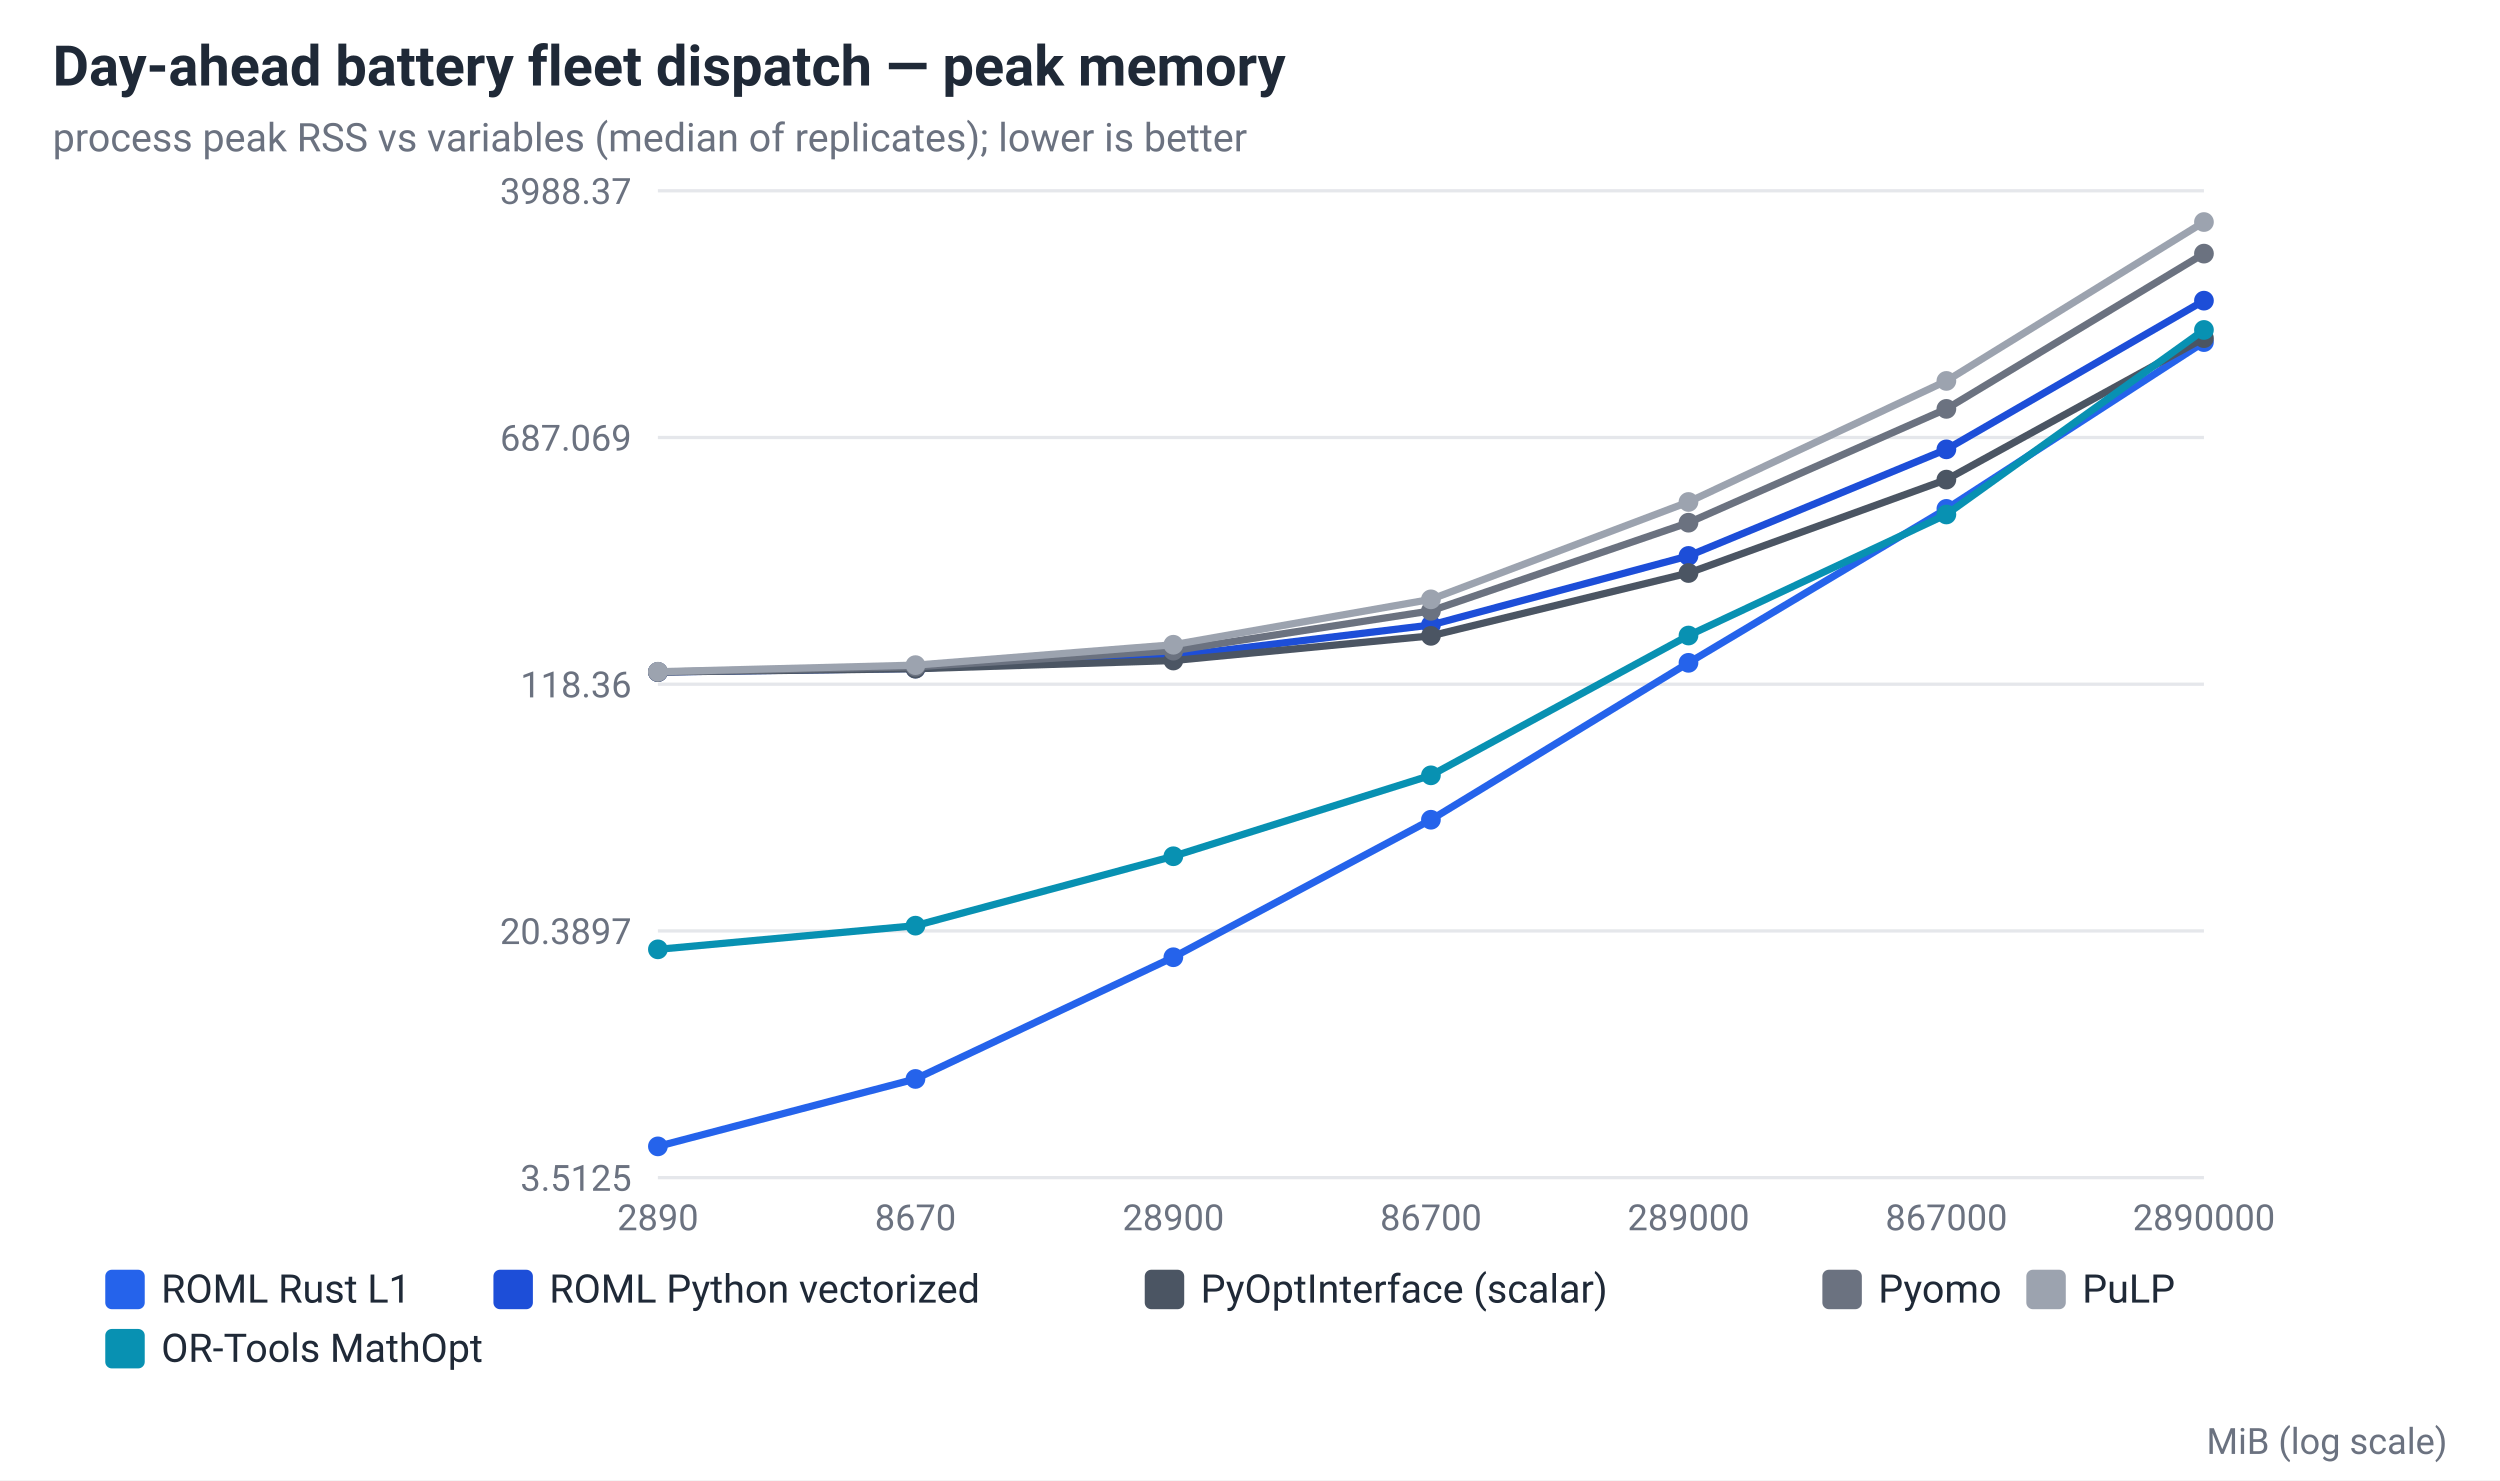
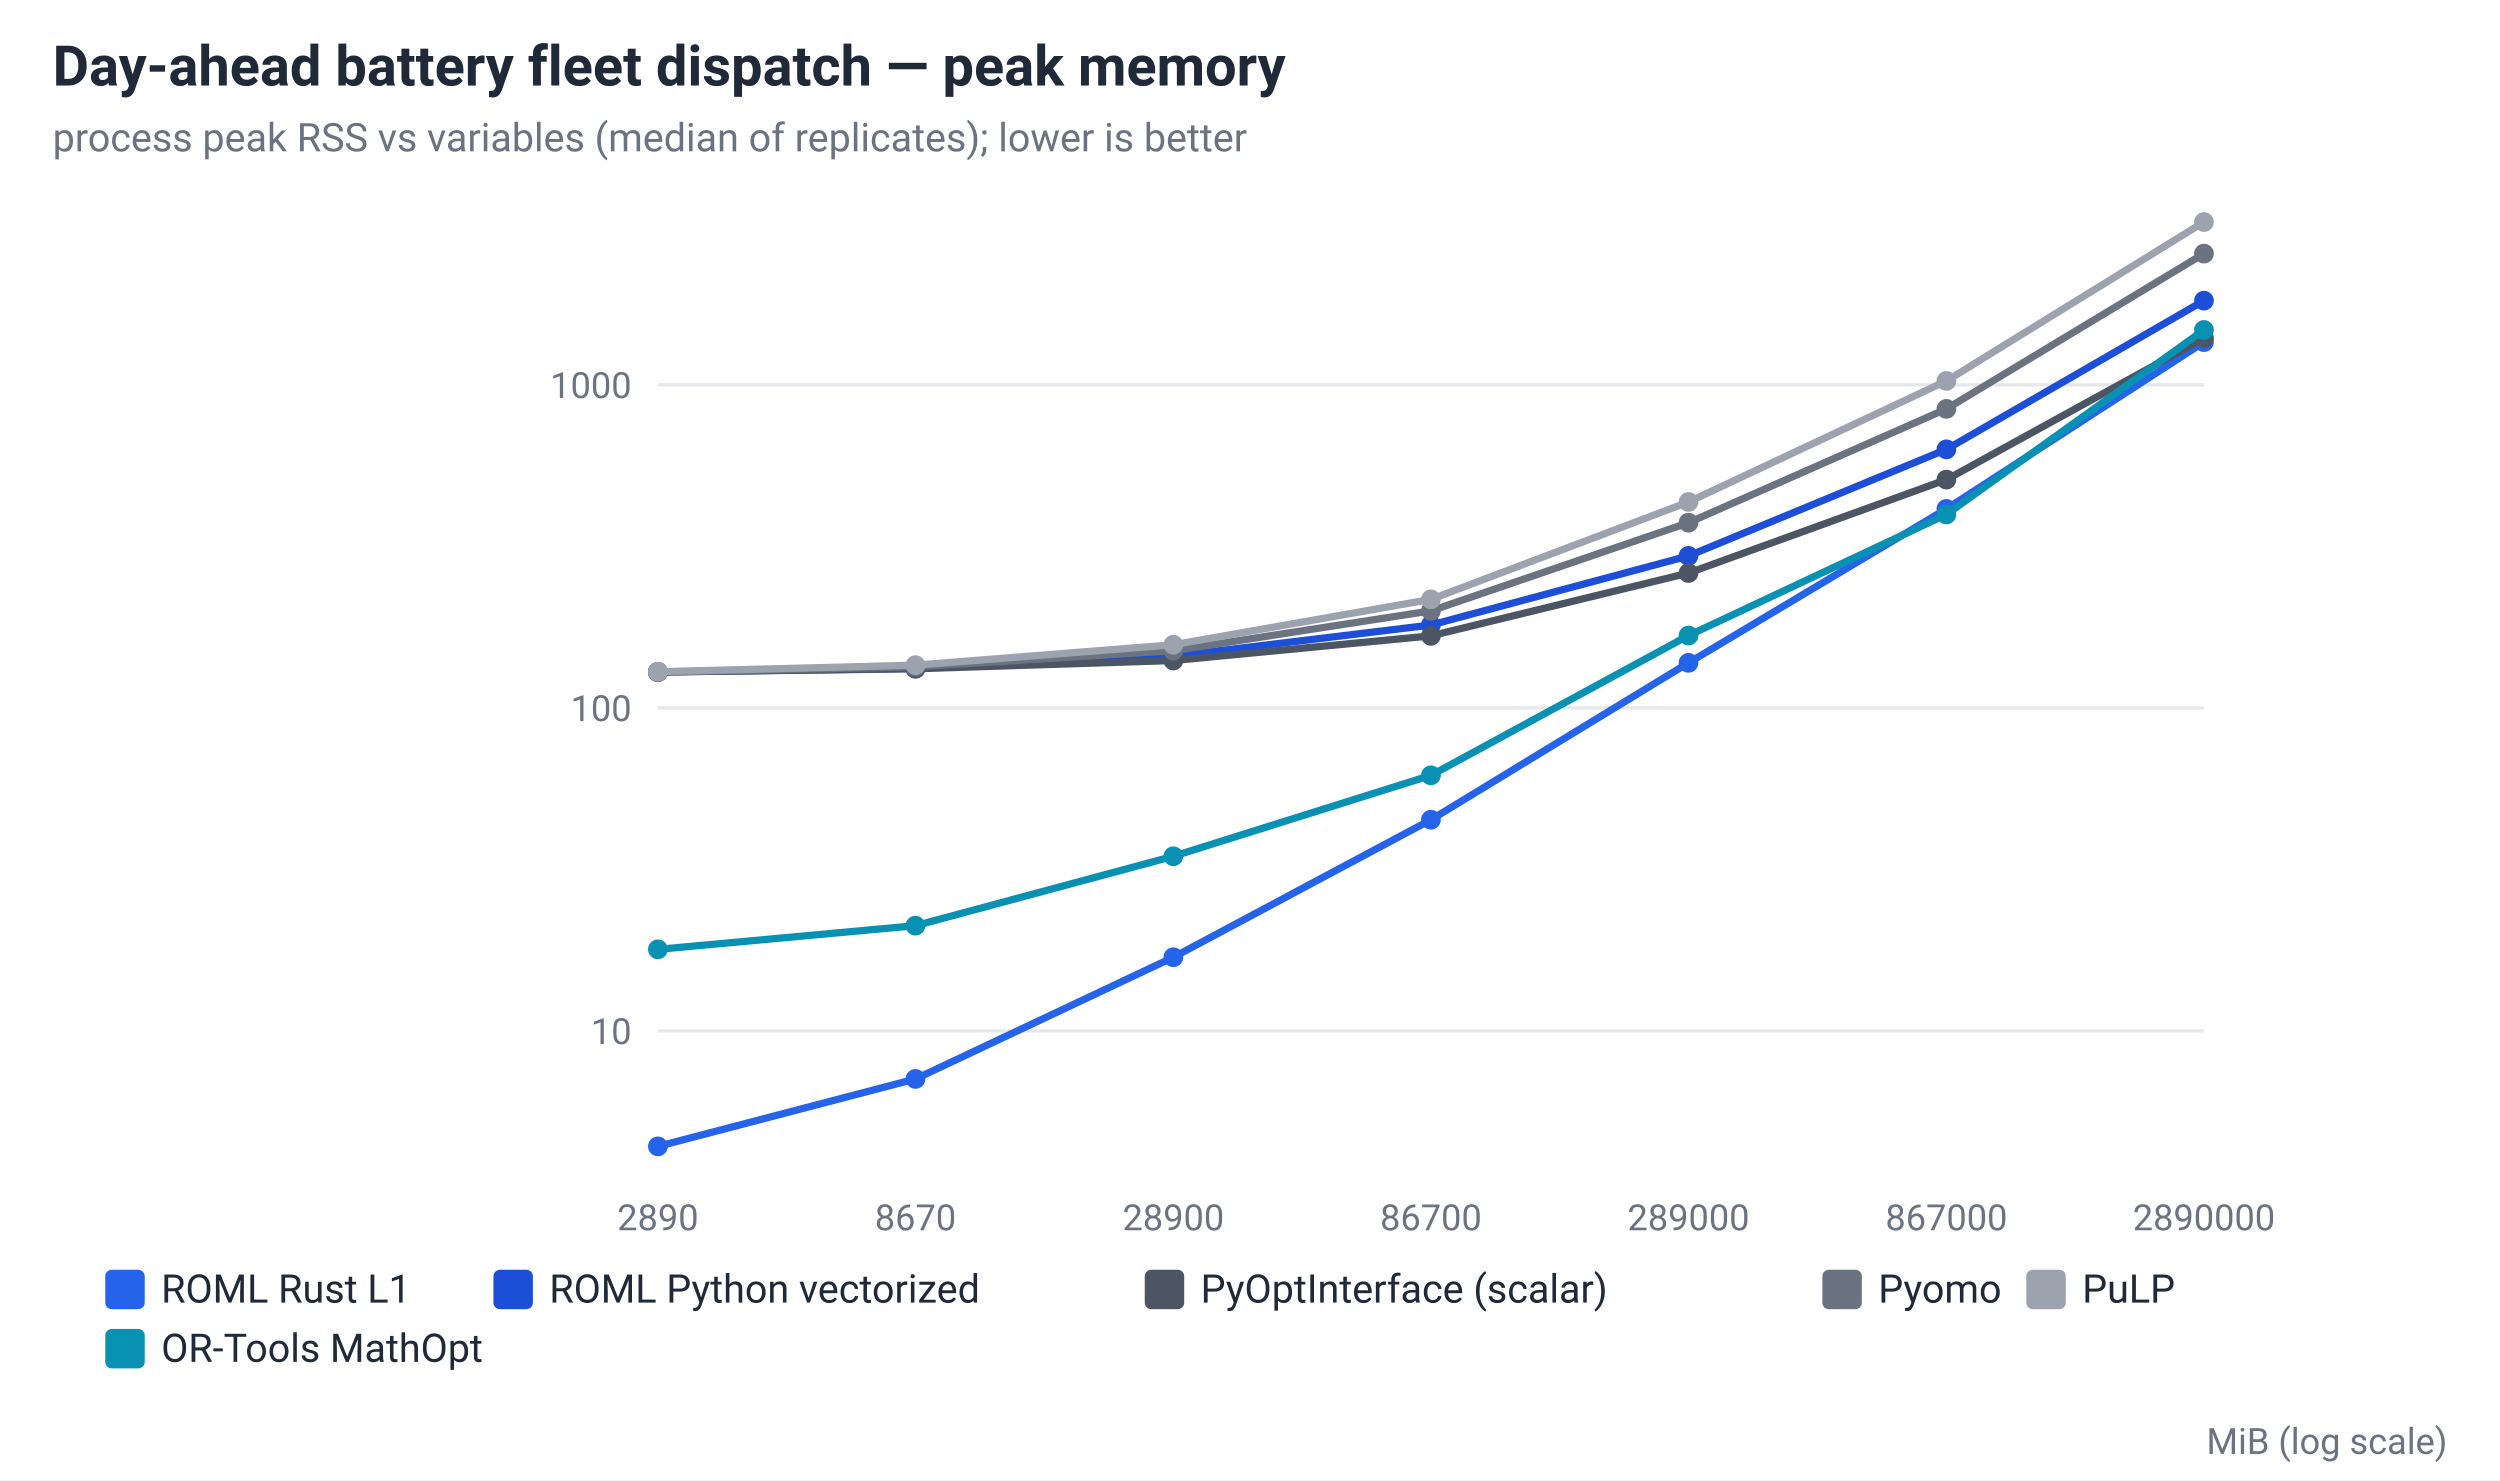
<svg xmlns="http://www.w3.org/2000/svg" width="760" height="450" viewBox="0 0 760 450" font-family="-apple-system,Segoe UI,Roboto,Helvetica,Arial,sans-serif">
  <rect width="760" height="450" fill="#ffffff" />
  <text x="16" y="26" font-size="17" font-weight="700" fill="#1f2937">Day-ahead battery fleet dispatch — peak memory</text>
  <text x="16" y="46" font-size="12" fill="#6b7280">process peak RSS vs variables (median of replicates); lower is better</text>
-   <line x1="200" y1="358.0" x2="670" y2="358.0" stroke="#e5e7eb" stroke-width="1" />
-   <text x="192" y="362.0" font-size="11" fill="#6b7280" text-anchor="end">3.5125</text>
-   <line x1="200" y1="283.0" x2="670" y2="283.0" stroke="#e5e7eb" stroke-width="1" />
-   <text x="192" y="287.0" font-size="11" fill="#6b7280" text-anchor="end">20.3897</text>
-   <line x1="200" y1="208.0" x2="670" y2="208.0" stroke="#e5e7eb" stroke-width="1" />
-   <text x="192" y="212.0" font-size="11" fill="#6b7280" text-anchor="end">118.36</text>
-   <line x1="200" y1="133.0" x2="670" y2="133.0" stroke="#e5e7eb" stroke-width="1" />
-   <text x="192" y="137.0" font-size="11" fill="#6b7280" text-anchor="end">687.069</text>
-   <line x1="200" y1="58.0" x2="670" y2="58.0" stroke="#e5e7eb" stroke-width="1" />
-   <text x="192" y="62.0" font-size="11" fill="#6b7280" text-anchor="end">3988.37</text>
+   <line x1="200" y1="313.4" x2="670" y2="313.4" stroke="#e5e7eb" stroke-width="1" />
+   <text x="192" y="317.4" font-size="11" fill="#6b7280" text-anchor="end">10</text>
+   <line x1="200" y1="215.2" x2="670" y2="215.2" stroke="#e5e7eb" stroke-width="1" />
+   <text x="192" y="219.2" font-size="11" fill="#6b7280" text-anchor="end">100</text>
+   <line x1="200" y1="117.0" x2="670" y2="117.0" stroke="#e5e7eb" stroke-width="1" />
+   <text x="192" y="121.0" font-size="11" fill="#6b7280" text-anchor="end">1000</text>
  <text x="200.0" y="374.0" font-size="11" fill="#6b7280" text-anchor="middle">2890</text>
  <text x="278.3" y="374.0" font-size="11" fill="#6b7280" text-anchor="middle">8670</text>
  <text x="356.7" y="374.0" font-size="11" fill="#6b7280" text-anchor="middle">28900</text>
  <text x="435.0" y="374.0" font-size="11" fill="#6b7280" text-anchor="middle">86700</text>
  <text x="513.3" y="374.0" font-size="11" fill="#6b7280" text-anchor="middle">289000</text>
  <text x="591.7" y="374.0" font-size="11" fill="#6b7280" text-anchor="middle">867000</text>
  <text x="670.0" y="374.0" font-size="11" fill="#6b7280" text-anchor="middle">2890000</text>
  <polyline points="200.0,348.5 278.3,328.0 356.7,291.0 435.0,249.2 513.3,201.5 591.7,154.7 670.0,104.0" fill="none" stroke="#2563eb" stroke-width="2.2" />
  <circle cx="200.0" cy="348.5" r="3" fill="#2563eb" />
  <circle cx="278.3" cy="328.0" r="3" fill="#2563eb" />
  <circle cx="356.7" cy="291.0" r="3" fill="#2563eb" />
  <circle cx="435.0" cy="249.2" r="3" fill="#2563eb" />
  <circle cx="513.3" cy="201.5" r="3" fill="#2563eb" />
  <circle cx="591.7" cy="154.7" r="3" fill="#2563eb" />
  <circle cx="670.0" cy="104.0" r="3" fill="#2563eb" />
  <polyline points="200.0,204.3 278.3,203.2 356.7,199.5 435.0,190.0 513.3,169.0 591.7,136.6 670.0,91.4" fill="none" stroke="#1d4ed8" stroke-width="2.2" />
  <circle cx="200.0" cy="204.3" r="3" fill="#1d4ed8" />
  <circle cx="278.3" cy="203.2" r="3" fill="#1d4ed8" />
  <circle cx="356.7" cy="199.5" r="3" fill="#1d4ed8" />
  <circle cx="435.0" cy="190.0" r="3" fill="#1d4ed8" />
  <circle cx="513.3" cy="169.0" r="3" fill="#1d4ed8" />
  <circle cx="591.7" cy="136.6" r="3" fill="#1d4ed8" />
  <circle cx="670.0" cy="91.4" r="3" fill="#1d4ed8" />
  <polyline points="200.0,204.3 278.3,203.3 356.7,200.8 435.0,193.3 513.3,174.2 591.7,145.8 670.0,102.8" fill="none" stroke="#4b5563" stroke-width="2.2" />
  <circle cx="200.0" cy="204.3" r="3" fill="#4b5563" />
  <circle cx="278.3" cy="203.3" r="3" fill="#4b5563" />
  <circle cx="356.7" cy="200.8" r="3" fill="#4b5563" />
  <circle cx="435.0" cy="193.3" r="3" fill="#4b5563" />
  <circle cx="513.3" cy="174.2" r="3" fill="#4b5563" />
  <circle cx="591.7" cy="145.8" r="3" fill="#4b5563" />
  <circle cx="670.0" cy="102.8" r="3" fill="#4b5563" />
  <polyline points="200.0,204.3 278.3,202.7 356.7,197.8 435.0,185.7 513.3,158.9 591.7,124.3 670.0,77.1" fill="none" stroke="#6b7280" stroke-width="2.2" />
  <circle cx="200.0" cy="204.3" r="3" fill="#6b7280" />
  <circle cx="278.3" cy="202.7" r="3" fill="#6b7280" />
  <circle cx="356.7" cy="197.8" r="3" fill="#6b7280" />
  <circle cx="435.0" cy="185.7" r="3" fill="#6b7280" />
  <circle cx="513.3" cy="158.9" r="3" fill="#6b7280" />
  <circle cx="591.7" cy="124.3" r="3" fill="#6b7280" />
  <circle cx="670.0" cy="77.1" r="3" fill="#6b7280" />
  <polyline points="200.0,204.2 278.3,202.2 356.7,196.0 435.0,182.2 513.3,152.6 591.7,115.8 670.0,67.5" fill="none" stroke="#9ca3af" stroke-width="2.2" />
  <circle cx="200.0" cy="204.2" r="3" fill="#9ca3af" />
  <circle cx="278.3" cy="202.2" r="3" fill="#9ca3af" />
  <circle cx="356.7" cy="196.0" r="3" fill="#9ca3af" />
  <circle cx="435.0" cy="182.2" r="3" fill="#9ca3af" />
  <circle cx="513.3" cy="152.6" r="3" fill="#9ca3af" />
  <circle cx="591.7" cy="115.8" r="3" fill="#9ca3af" />
  <circle cx="670.0" cy="67.5" r="3" fill="#9ca3af" />
  <polyline points="200.0,288.6 278.3,281.4 356.7,260.3 435.0,235.7 513.3,193.2 591.7,156.4 670.0,100.3" fill="none" stroke="#0891b2" stroke-width="2.2" />
  <circle cx="200.0" cy="288.6" r="3" fill="#0891b2" />
  <circle cx="278.3" cy="281.4" r="3" fill="#0891b2" />
  <circle cx="356.7" cy="260.3" r="3" fill="#0891b2" />
  <circle cx="435.0" cy="235.7" r="3" fill="#0891b2" />
  <circle cx="513.3" cy="193.2" r="3" fill="#0891b2" />
  <circle cx="591.7" cy="156.4" r="3" fill="#0891b2" />
  <circle cx="670.0" cy="100.3" r="3" fill="#0891b2" />
  <rect x="32" y="386" width="12" height="12" rx="2" fill="#2563eb" />
  <text x="49" y="396" font-size="12" fill="#1f2937">ROML Rust L1</text>
  <rect x="150" y="386" width="12" height="12" rx="2" fill="#1d4ed8" />
  <text x="167" y="396" font-size="12" fill="#1f2937">ROML Python vectorized</text>
  <rect x="348" y="386" width="12" height="12" rx="2" fill="#4b5563" />
  <text x="365" y="396" font-size="12" fill="#1f2937">PyOptInterface (scalar)</text>
  <rect x="554" y="386" width="12" height="12" rx="2" fill="#6b7280" />
  <text x="571" y="396" font-size="12" fill="#1f2937">Pyomo</text>
  <rect x="616" y="386" width="12" height="12" rx="2" fill="#9ca3af" />
  <text x="633" y="396" font-size="12" fill="#1f2937">PuLP</text>
  <rect x="32" y="404" width="12" height="12" rx="2" fill="#0891b2" />
  <text x="49" y="414" font-size="12" fill="#1f2937">OR-Tools MathOpt</text>
  <text x="744" y="442" font-size="11" fill="#6b7280" text-anchor="end">MiB (log scale)</text>
</svg>
